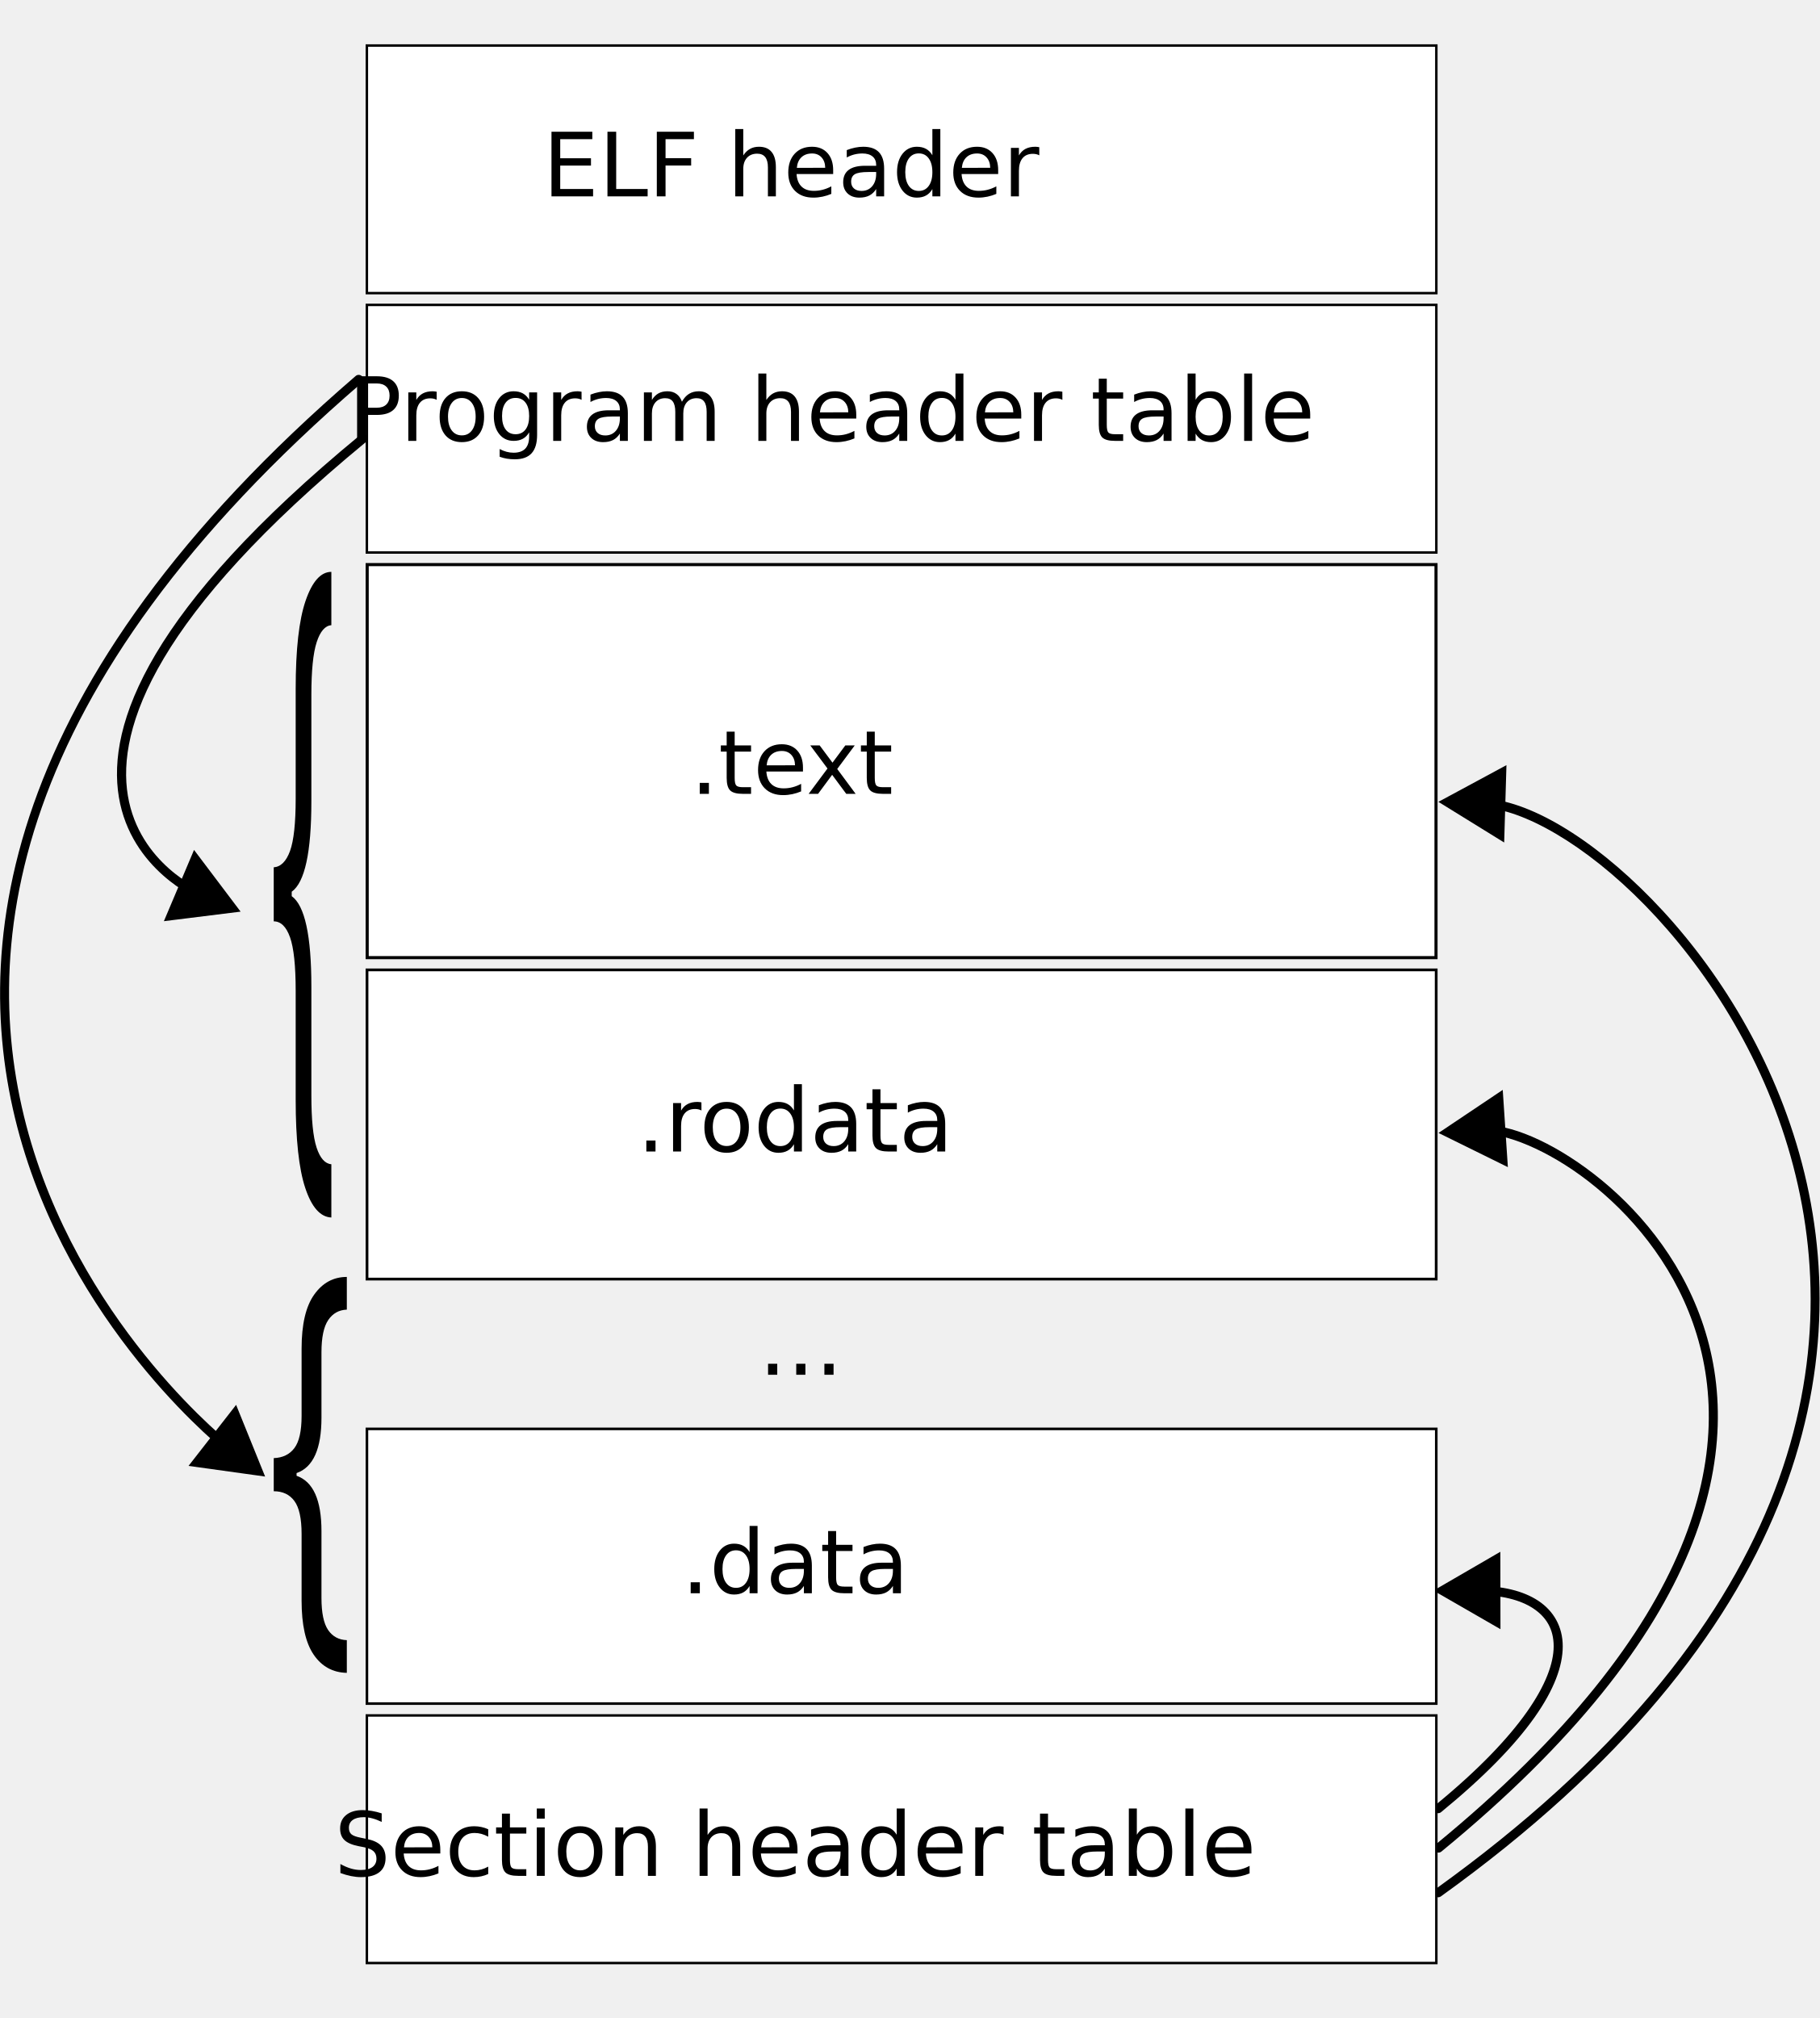
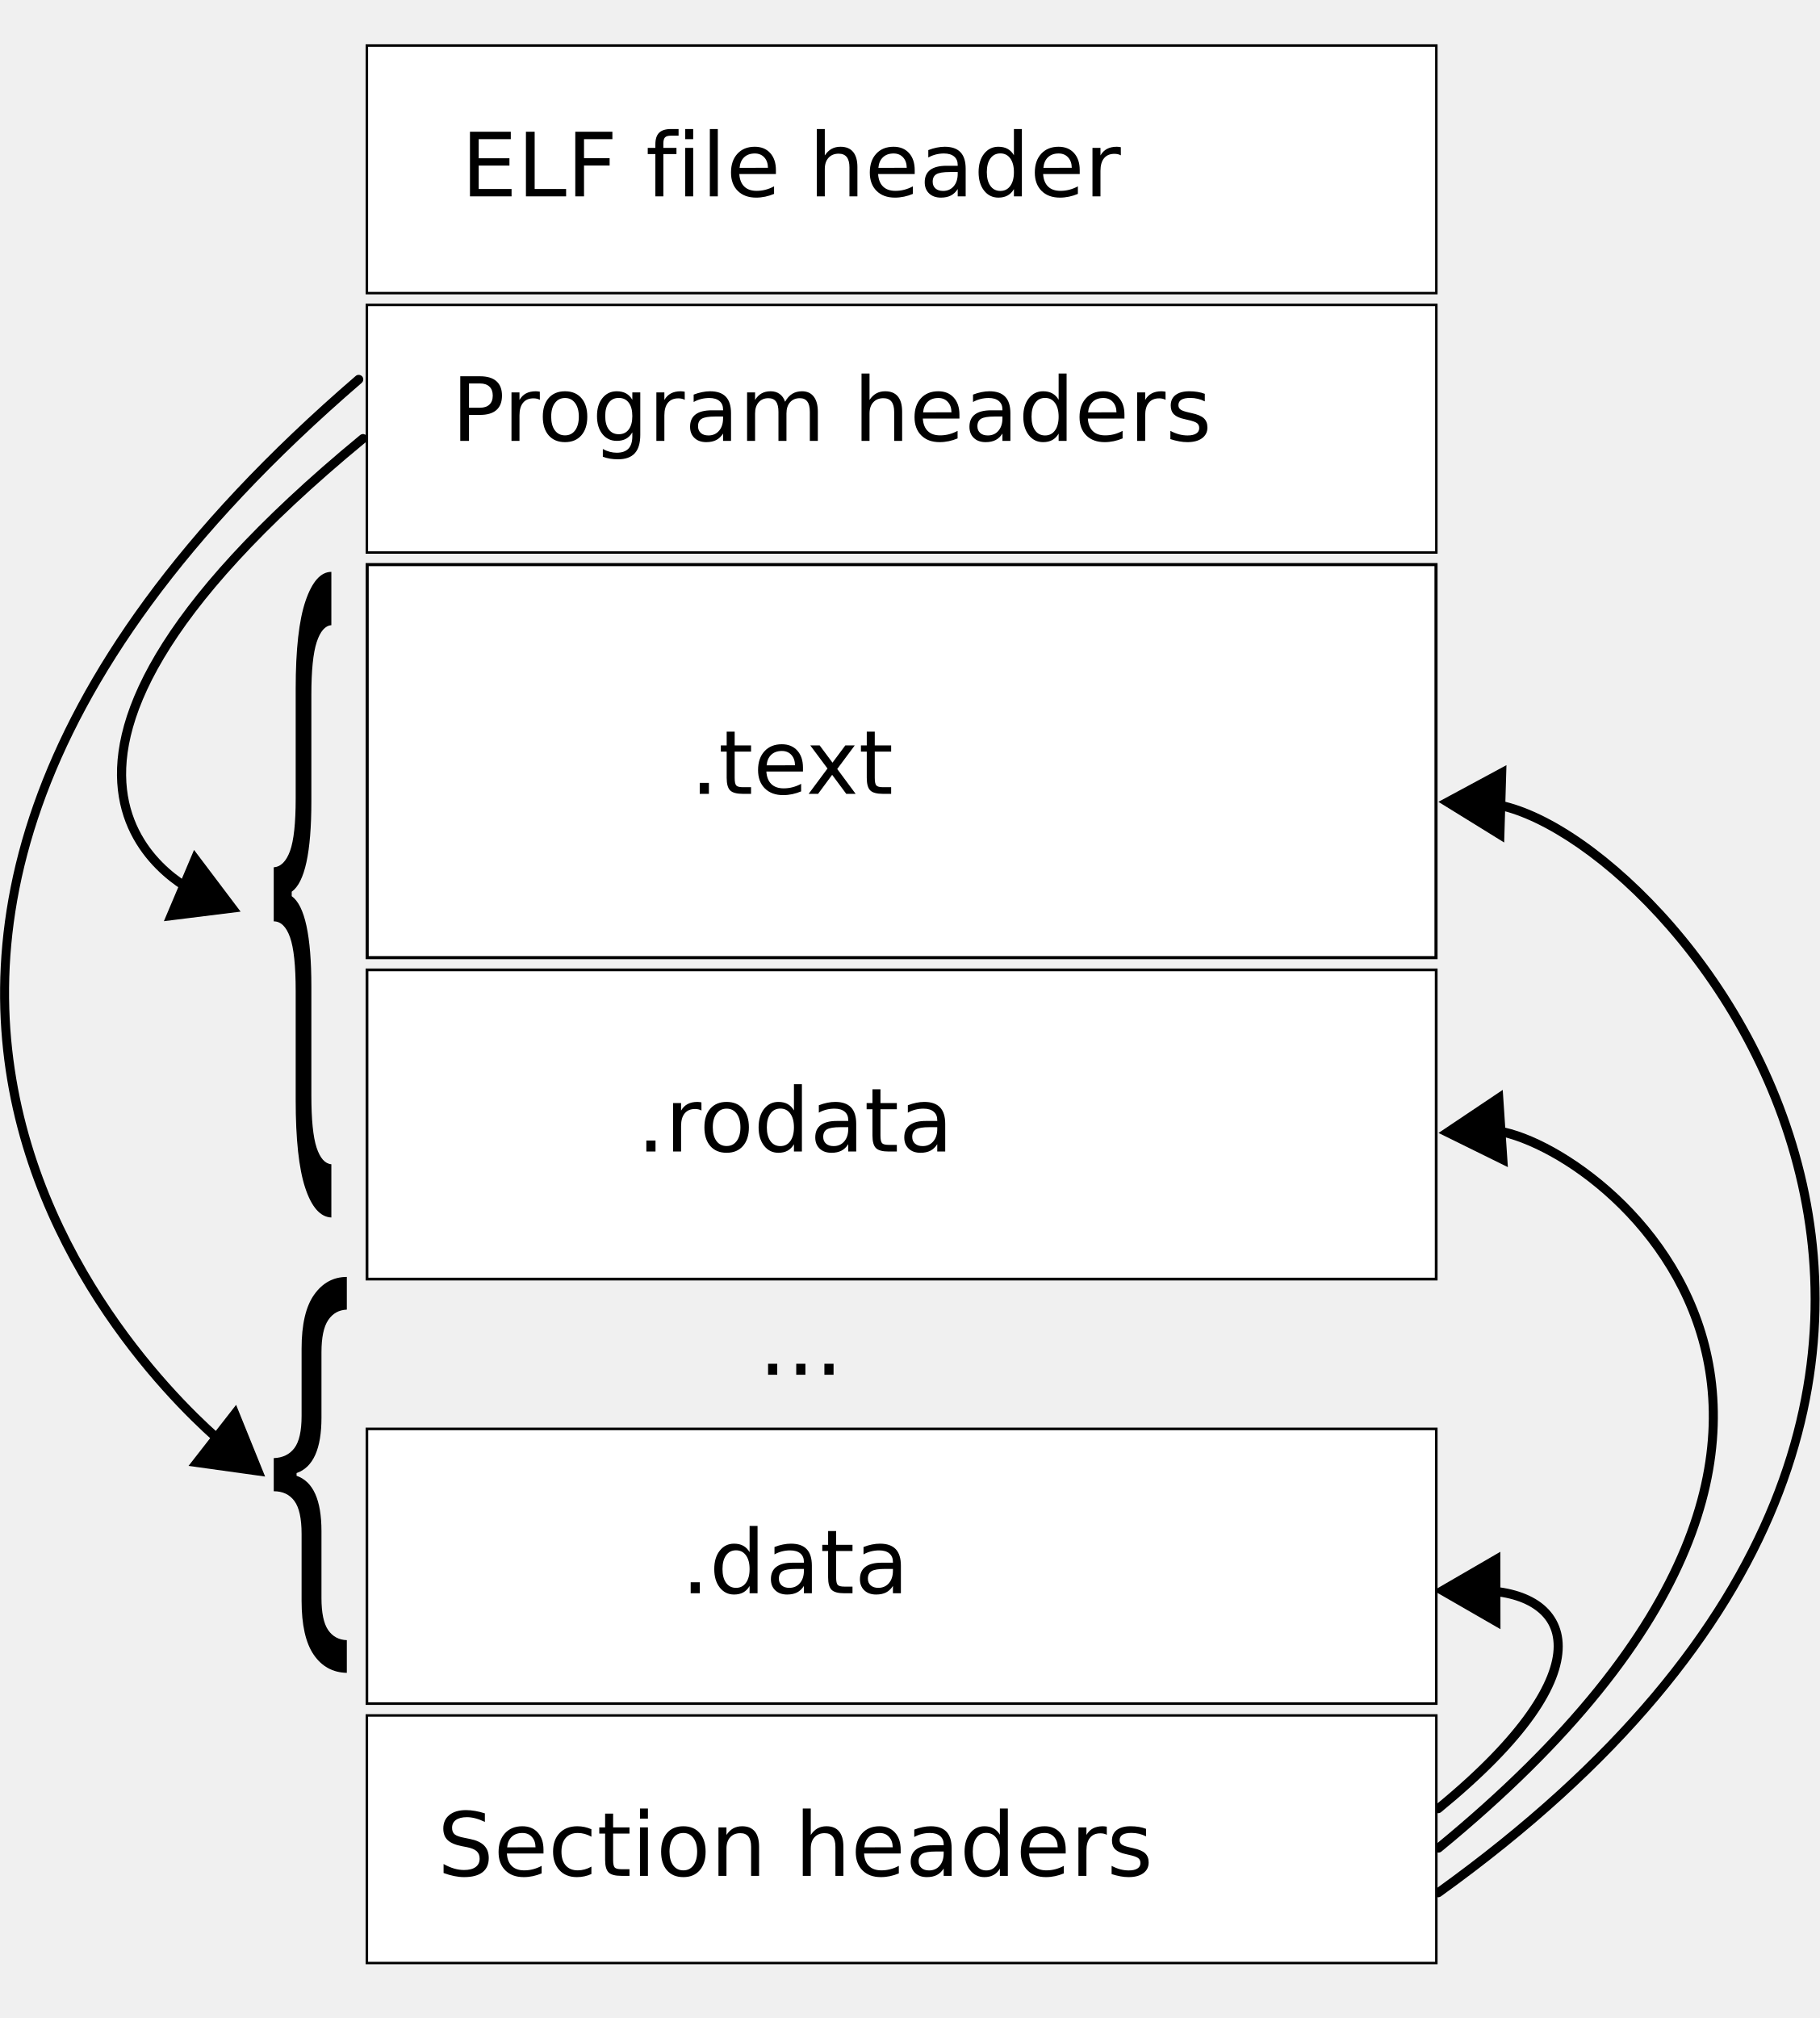
<svg xmlns="http://www.w3.org/2000/svg" version="1.0" width="739.51" height="820" id="svg2">
  <defs id="defs4">
    <marker refX="0" refY="0" orient="auto" id="Arrow2Lend" style="overflow:visible">
      <path d="M 8.719,4.034 L -2.207,0.016 L 8.719,-4.002 C 6.973,-1.63 6.983,1.616 8.719,4.034 z" transform="matrix(-1.1,0,0,-1.1,-1.1,0)" id="path4726" style="font-size:12px;fill-rule:evenodd;stroke-width:0.625;stroke-linejoin:round" />
    </marker>
    <marker refX="0" refY="0" orient="auto" id="Arrow1Mend" style="overflow:visible">
      <path d="M 0,0 L 5,-5 L -12.5,0 L 5,5 L 0,0 z" transform="matrix(-0.4,0,0,-0.4,-4,0)" id="path4738" style="fill-rule:evenodd;stroke:#000000;stroke-width:1pt;marker-start:none" />
    </marker>
    <marker refX="0" refY="0" orient="auto" id="Arrow2Mend" style="overflow:visible">
      <path d="M 8.719,4.034 L -2.207,0.016 L 8.719,-4.002 C 6.973,-1.63 6.983,1.616 8.719,4.034 z" transform="scale(-0.6,-0.6)" id="path4720" style="font-size:12px;fill-rule:evenodd;stroke-width:0.625;stroke-linejoin:round" />
    </marker>
    <marker refX="0" refY="0" orient="auto" id="TriangleOutL" style="overflow:visible">
      <path d="M 5.77,0 L -2.88,5 L -2.88,-5 L 5.77,0 z" transform="scale(0.8,0.8)" id="path4649" style="fill-rule:evenodd;stroke:#000000;stroke-width:1pt;marker-start:none" />
    </marker>
    <linearGradient id="linearGradient3133">
      <stop id="stop3135" style="stop-color:#0000ff;stop-opacity:1" offset="0" />
      <stop id="stop3137" style="stop-color:#0000ff;stop-opacity:0" offset="1" />
    </linearGradient>
  </defs>
  <g transform="translate(-12.9395,-98.09617)" id="layer1">
    <g transform="translate(0,18)" id="g2640">
      <g id="g5175">
        <path d="M 613.625,724.531 C 612.598,724.531 611.766,725.364 611.766,726.391 C 611.766,727.418 612.598,728.25 613.625,728.25 C 622.9,728.235 630.703,730.134 636.031,733.656 C 641.36,737.179 644.353,742.142 644.344,749.062 C 644.326,762.903 631.27,784.905 596.375,813.5 C 595.796,813.895 595.489,814.584 595.584,815.278 C 595.679,815.973 596.158,816.555 596.822,816.78 C 597.486,817.006 598.22,816.837 598.719,816.344 C 633.973,787.454 648.011,765.165 648.031,749.094 C 648.042,741.058 644.28,734.652 638.094,730.562 C 631.907,726.473 623.404,724.515 613.625,724.531 z" id="path3581" style="fill:#000000;fill-opacity:1;fill-rule:evenodd;stroke:none;stroke-width:3.7;stroke-linecap:round;stroke-linejoin:miter;stroke-miterlimit:3.7;stroke-dasharray:none;stroke-opacity:1" />
        <path d="M 596.558,726.419 L 622.138,711.578 L 622.186,741.178 L 596.558,726.419 z" id="path5181" style="fill-rule:evenodd;stroke:#000000;stroke-width:0.8pt;marker-start:none" />
      </g>
      <g id="g5167">
        <path d="M 615.531,537.406 C 614.849,537.419 614.229,537.807 613.918,538.415 C 613.608,539.022 613.657,539.752 614.047,540.312 C 614.437,540.873 615.103,541.173 615.781,541.094 C 624.305,540.527 641.545,547.018 658.438,560.094 C 675.33,573.169 692.098,592.677 700.938,617.719 C 709.777,642.76 710.777,673.345 696.031,708.906 C 681.286,744.467 650.736,785.005 596.375,829.594 C 595.581,830.241 595.462,831.409 596.109,832.203 C 596.757,832.997 597.925,833.116 598.719,832.469 C 653.404,787.614 684.381,746.624 699.438,710.312 C 714.494,674.001 713.564,642.355 704.438,616.5 C 695.311,590.645 678.084,570.597 660.719,557.156 C 643.354,543.715 626.081,536.705 615.531,537.406 z" id="path3583" style="fill:#000000;fill-opacity:1;fill-rule:evenodd;stroke:none;stroke-width:3.7;stroke-linecap:round;stroke-linejoin:miter;stroke-miterlimit:3.7;stroke-dasharray:none;stroke-opacity:1" />
        <path d="M 598.608,540.393 L 623.174,523.927 L 625.137,553.462 L 598.608,540.393 z" id="path5173" style="fill-rule:evenodd;stroke:#000000;stroke-width:0.8pt;marker-start:none" />
      </g>
      <g id="g5159">
        <path d="M 615.5,404.594 C 614.473,404.62 613.662,405.473 613.688,406.5 C 613.713,407.527 614.567,408.338 615.594,408.312 C 631.607,408.786 657.299,423.179 681.562,448.062 C 705.826,472.946 728.834,508.153 740.594,549.812 C 764.113,633.131 743.022,742.292 596.438,847.625 C 595.859,847.993 595.532,848.652 595.587,849.335 C 595.642,850.019 596.071,850.616 596.702,850.886 C 597.332,851.156 598.06,851.056 598.594,850.625 C 746.029,744.681 768.064,633.509 744.156,548.812 C 732.202,506.464 708.884,470.764 684.219,445.469 C 659.554,420.174 633.72,405.127 615.688,404.594 C 615.625,404.591 615.562,404.591 615.5,404.594 L 615.5,404.594 z" id="path3585" style="fill:#000000;fill-opacity:1;fill-rule:evenodd;stroke:none;stroke-width:3.7;stroke-linecap:round;stroke-linejoin:miter;stroke-miterlimit:3.7;stroke-opacity:1" />
        <path d="M 598.566,405.953 L 624.595,391.916 L 623.721,421.503 L 598.566,405.953 z" id="path5165" style="fill-rule:evenodd;stroke:#000000;stroke-width:0.8pt;marker-start:none" />
      </g>
    </g>
    <g transform="translate(0,18)" id="g2592">
      <rect width="434.628" height="100.608" x="162.032" y="98.596" id="rect2160" style="font-size:36px;fill:#ffffff;fill-opacity:1;fill-rule:evenodd;stroke:#000000;stroke-width:1px;stroke-linecap:butt;stroke-linejoin:miter;stroke-opacity:1" />
      <rect width="434.628" height="100.608" x="162.032" y="203.991" id="rect3149" style="font-size:36px;fill:#ffffff;fill-opacity:1;fill-rule:evenodd;stroke:#000000;stroke-width:1px;stroke-linecap:butt;stroke-linejoin:miter;stroke-opacity:1" />
      <rect width="434.628" height="100.608" x="162.032" y="777.151" id="rect3151" style="font-size:36px;fill:#ffffff;fill-opacity:1;fill-rule:evenodd;stroke:#000000;stroke-width:1px;stroke-linecap:butt;stroke-linejoin:miter;stroke-opacity:1" />
      <rect width="434.368" height="159.708" x="162.161" y="309.517" id="rect3153" style="font-size:36px;fill:#ffffff;fill-opacity:1;fill-rule:evenodd;stroke:#000000;stroke-width:1.26px;stroke-linecap:butt;stroke-linejoin:miter;stroke-opacity:1" />
      <rect width="434.51" height="125.643" x="162.09" y="474.2" id="rect3155" style="font-size:36px;fill:#ffffff;fill-opacity:1;fill-rule:evenodd;stroke:#000000;stroke-width:1.117px;stroke-linecap:butt;stroke-linejoin:miter;stroke-opacity:1" />
      <rect width="434.574" height="111.622" x="162.058" y="660.715" id="rect3157" style="font-size:36px;fill:#ffffff;fill-opacity:1;fill-rule:evenodd;stroke:#000000;stroke-width:1.053px;stroke-linecap:butt;stroke-linejoin:miter;stroke-opacity:1" />
      <text x="378.458" y="638.715" id="text5129" xml:space="preserve" style="font-size:36px;font-style:normal;font-variant:normal;font-weight:normal;font-stretch:normal;text-align:center;line-height:125%;writing-mode:lr-tb;text-anchor:middle;font-family:Bitstream Vera Sans">
        <tspan x="378.458" y="638.715" id="tspan5131">...</tspan>
      </text>
      <text x="376.104" y="727.509" id="text5133" xml:space="preserve" style="font-size:36px;font-style:normal;font-variant:normal;font-weight:normal;font-stretch:normal;text-align:center;line-height:125%;writing-mode:lr-tb;text-anchor:middle;font-family:Bitstream Vera Sans">
        <tspan x="376.104" y="727.509" id="tspan5135">.data</tspan>
      </text>
      <text x="376.104" y="548.004" id="text5137" xml:space="preserve" style="font-size:36px;font-style:normal;font-variant:normal;font-weight:normal;font-stretch:normal;text-align:center;line-height:125%;writing-mode:lr-tb;text-anchor:middle;font-family:Bitstream Vera Sans">
        <tspan x="376.104" y="548.004" id="tspan5139">.rodata</tspan>
      </text>
      <text x="374.767" y="402.67" id="text5141" xml:space="preserve" style="font-size:36px;font-style:normal;font-variant:normal;font-weight:normal;font-stretch:normal;text-align:center;line-height:125%;writing-mode:lr-tb;text-anchor:middle;font-family:Bitstream Vera Sans">
        <tspan x="374.767" y="402.67" id="tspan5143">.text</tspan>
      </text>
      <text x="390.973" y="259.242" id="text5145" xml:space="preserve" style="font-size:36px;font-style:normal;font-variant:normal;font-weight:normal;font-stretch:normal;text-align:center;line-height:125%;writing-mode:lr-tb;text-anchor:middle;font-family:Bitstream Vera Sans">
-         <tspan x="390.973" y="259.242" id="tspan5147">Program header table</tspan>
+         <tspan x="390.973" y="259.242" id="tspan5147">Program headers</tspan>
      </text>
      <text x="374.474" y="159.883" id="text5149" xml:space="preserve" style="font-size:36px;font-style:normal;font-variant:normal;font-weight:normal;font-stretch:normal;text-align:center;line-height:125%;writing-mode:lr-tb;text-anchor:middle;font-family:Bitstream Vera Sans">
-         <tspan x="374.474" y="159.883" id="tspan5151">ELF header</tspan>
+         <tspan x="374.474" y="159.883" id="tspan5151">ELF file header</tspan>
      </text>
      <text x="376.163" y="842.335" id="text5153" xml:space="preserve" style="font-size:36px;font-style:normal;font-variant:normal;font-weight:normal;font-stretch:normal;text-align:center;line-height:125%;writing-mode:lr-tb;text-anchor:middle;font-family:Bitstream Vera Sans">
-         <tspan x="376.163" y="842.335" id="tspan5155">Section header table</tspan>
+         <tspan x="376.163" y="842.335" id="tspan5155">Section headers</tspan>
      </text>
    </g>
    <g transform="translate(0,9.951341)" id="g2628" style="font-size:40px">
      <g id="g5191">
        <path d="M 158.594,240.469 C 158.177,240.493 157.78,240.659 157.469,240.938 C 12.232,366.002 -1.237,475.644 22.094,553.75 C 45.424,631.856 105.219,678.438 105.219,678.438 C 106.03,679.067 107.198,678.921 107.828,678.109 C 108.458,677.298 108.311,676.13 107.5,675.5 C 107.5,675.5 48.606,629.518 25.656,552.688 C 2.707,475.857 15.391,368.194 159.906,243.75 C 160.536,243.239 160.76,242.379 160.459,241.626 C 160.158,240.873 159.402,240.404 158.594,240.469 L 158.594,240.469 z" id="path4760" style="font-size:40px;fill:#000000;fill-opacity:1;fill-rule:evenodd;stroke:none;stroke-width:3.7;stroke-linecap:round;stroke-linejoin:miter;stroke-miterlimit:3.7;stroke-dasharray:none;stroke-opacity:1" />
        <path d="M 119.839,687.472 L 90.547,683.401 L 108.747,660.057 L 119.839,687.472 z" id="path5197" style="fill-rule:evenodd;stroke:#000000;stroke-width:0.8pt;marker-start:none" />
      </g>
      <g id="g5183">
        <path d="M 160.188,264.531 C 159.84,264.585 159.515,264.737 159.25,264.969 C 73.517,335.573 56.304,382.385 61.25,412.062 C 66.196,441.74 93.281,453.219 93.281,453.219 C 93.896,453.509 94.62,453.439 95.167,453.036 C 95.714,452.634 95.997,451.964 95.904,451.291 C 95.81,450.618 95.355,450.05 94.719,449.812 C 94.719,449.812 69.518,439.138 64.906,411.469 C 60.295,383.799 76.293,338.06 161.594,267.812 C 162.247,267.294 162.472,266.402 162.144,265.635 C 161.815,264.868 161.014,264.416 160.188,264.531 z" id="path4764" style="font-size:40px;fill:#000000;fill-opacity:1;fill-rule:evenodd;stroke:none;stroke-width:3.7;stroke-linecap:round;stroke-linejoin:miter;stroke-miterlimit:3.7;stroke-dasharray:none;stroke-opacity:1" />
        <path d="M 109.739,458.165 L 80.391,461.819 L 91.925,434.559 L 109.739,458.165 z" id="path5189" style="fill-rule:evenodd;stroke:#000000;stroke-width:0.8pt;marker-start:none" />
      </g>
      <text x="171.419" y="523.986" transform="scale(0.7092835,1.409873)" id="text5113" xml:space="preserve" style="font-size:130.876px;font-style:normal;font-variant:normal;font-weight:normal;font-stretch:normal;text-align:start;line-height:125%;writing-mode:lr-tb;text-anchor:start;font-family:Bitstream Charter">
        <tspan x="171.419" y="523.986" id="tspan5115">{</tspan>
      </text>
    </g>
    <text x="247.66" y="268.906" transform="scale(0.4931424,2.027812)" id="text5121" xml:space="preserve" style="font-size:148.376px;font-style:normal;font-variant:normal;font-weight:normal;font-stretch:normal;text-align:start;line-height:125%;writing-mode:lr-tb;text-anchor:start;font-family:Bitstream Charter">
      <tspan x="247.66" y="268.906" id="tspan5123">{</tspan>
    </text>
  </g>
</svg>
